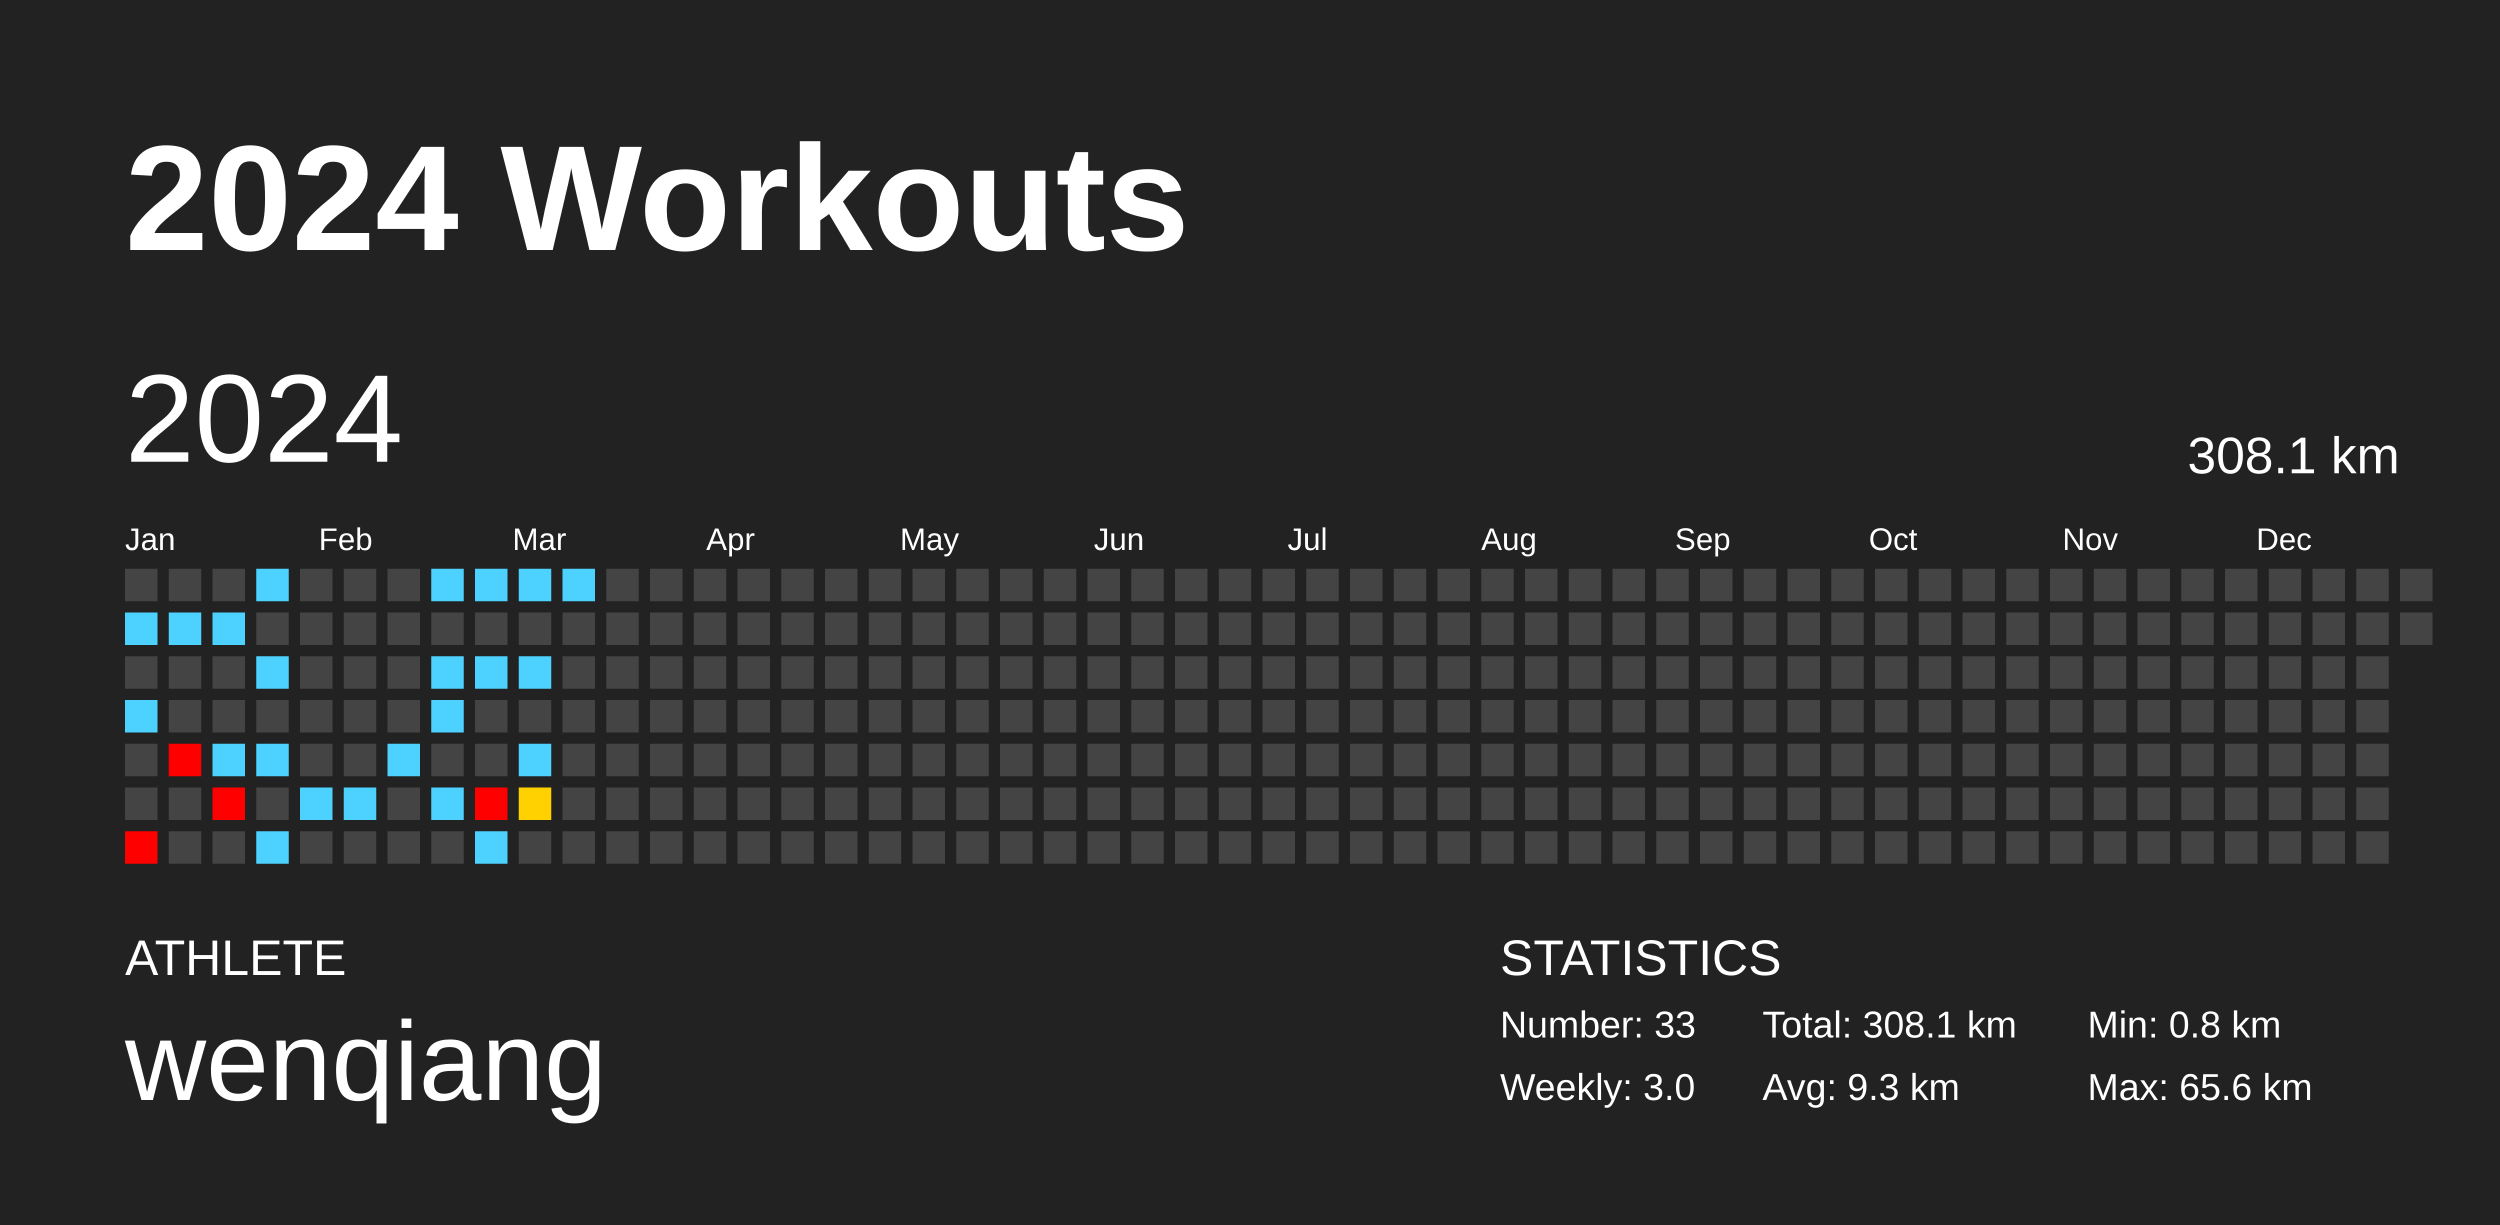
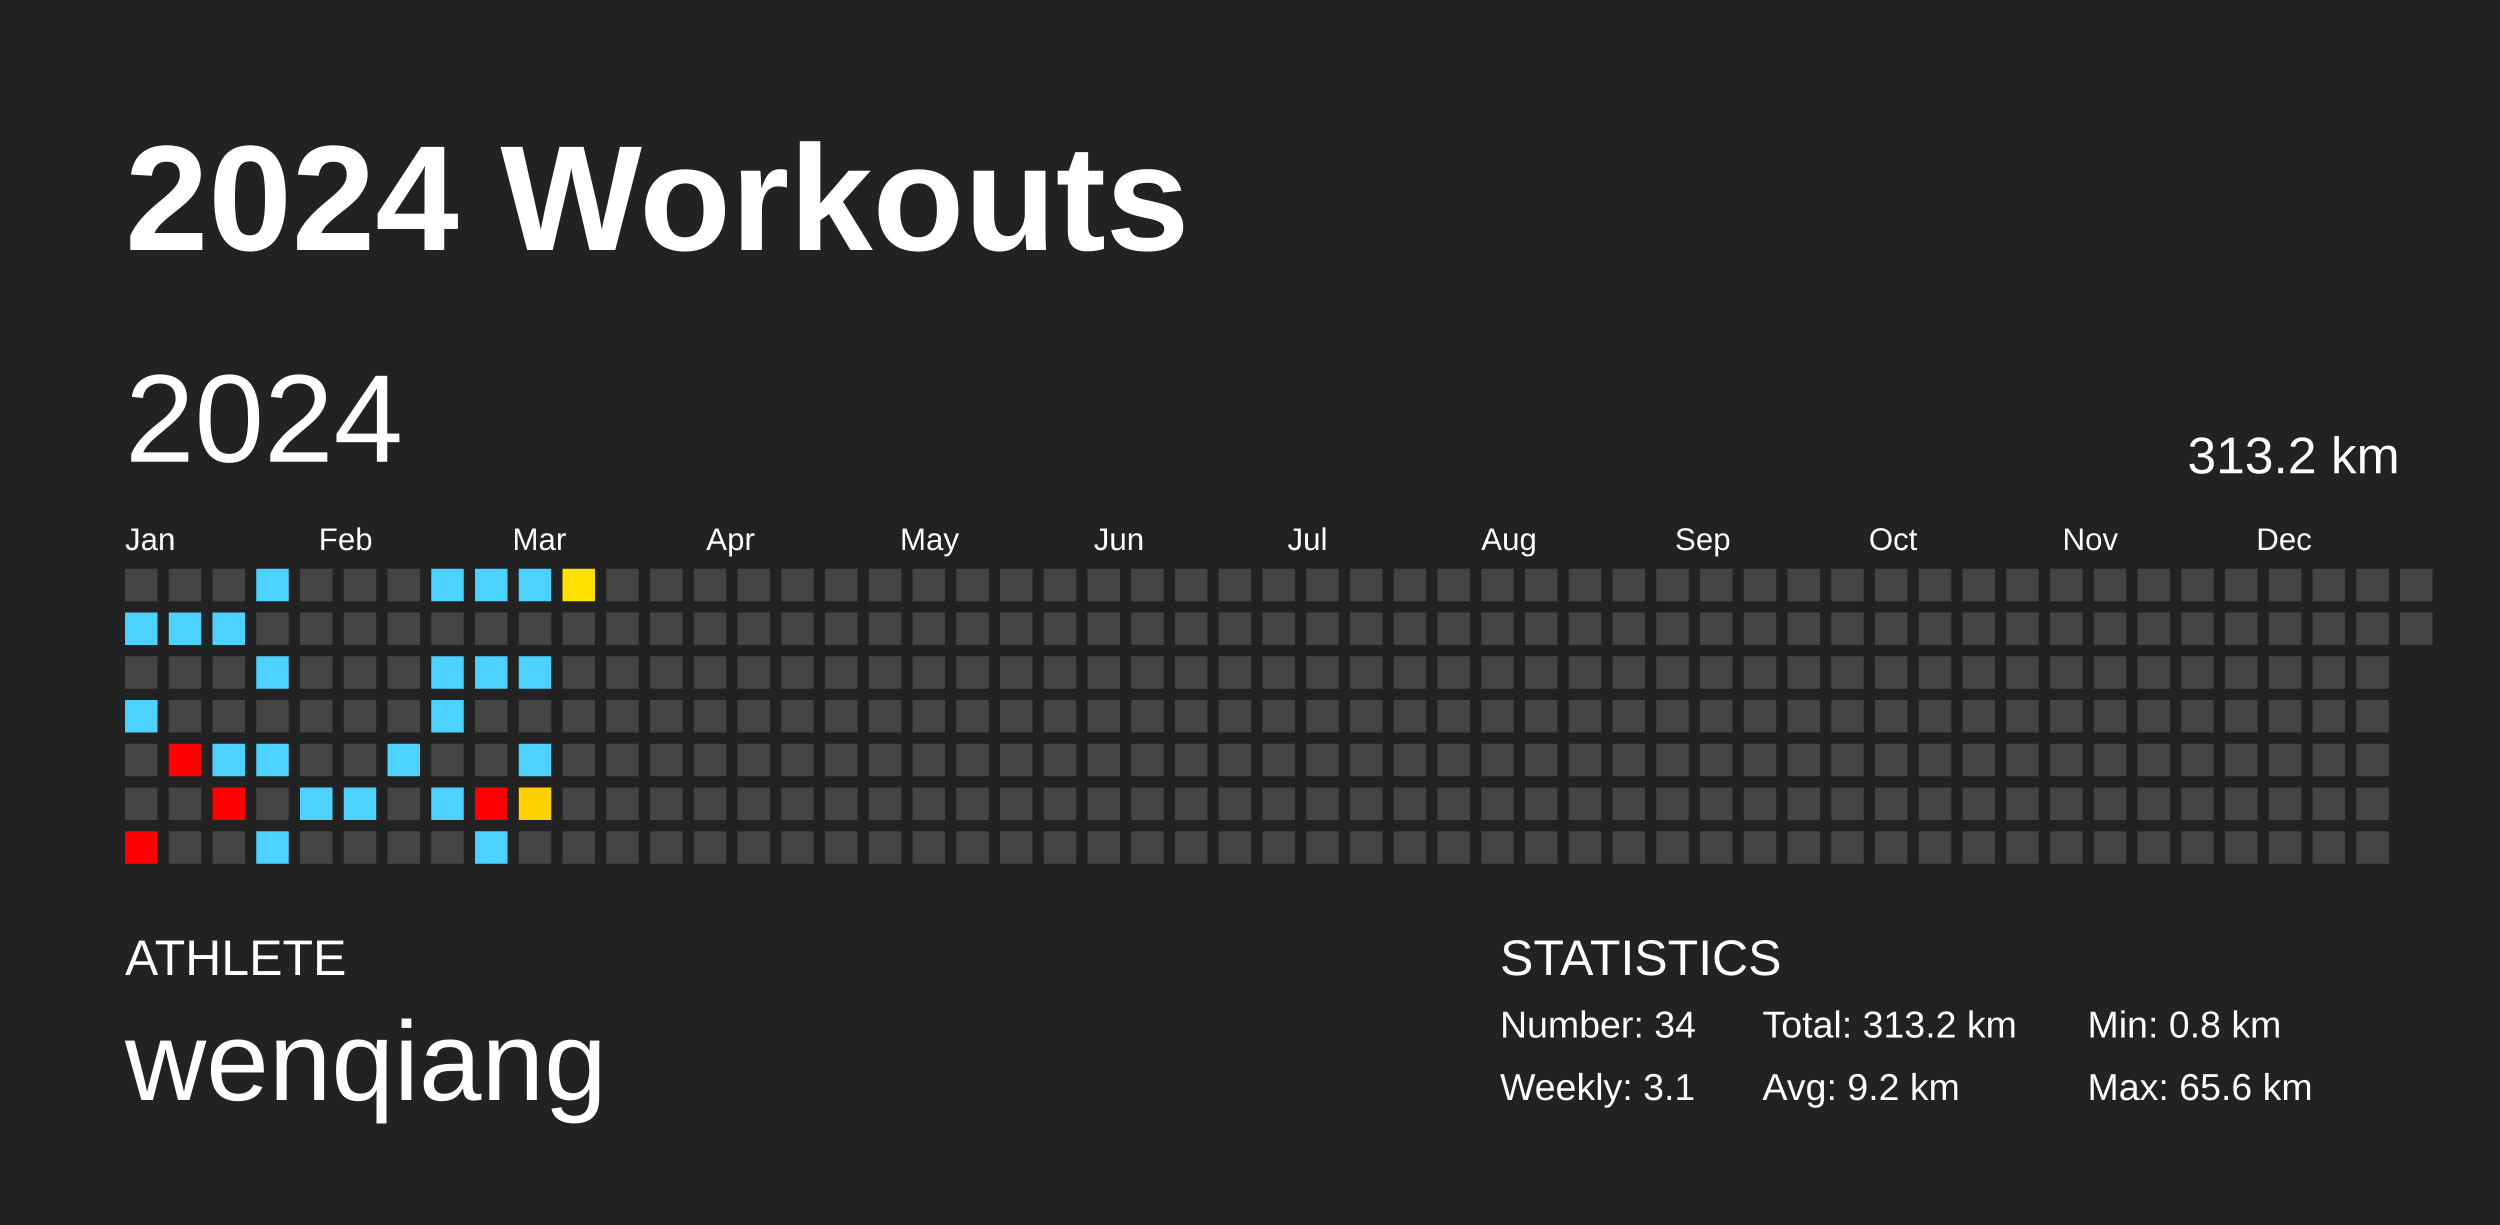
<svg xmlns="http://www.w3.org/2000/svg" baseProfile="full" height="98mm" version="1.1" viewBox="0,0,200,98" width="200mm">
  <defs />
  <rect fill="#222222" height="98" width="200" x="0" y="0" />
  <text fill="#FFFFFF" style="font-size:12px; font-family:Arial; font-weight:bold;" x="10" y="20">2024 Workouts</text>
  <text fill="#FFFFFF" style="font-size:4px; font-family:Arial" x="10" y="78">ATHLETE</text>
  <text fill="#FFFFFF" style="font-size:9px; font-family:Arial" x="10" y="88">wenqiang</text>
  <text fill="#FFFFFF" style="font-size:4px; font-family:Arial" x="120" y="78">STATISTICS</text>
-   <text fill="#FFFFFF" style="font-size:3px; font-family:Arial" x="120" y="83">Number: 33</text>
-   <text fill="#FFFFFF" style="font-size:3px; font-family:Arial" x="120" y="88">Weekly: 3.0</text>
-   <text fill="#FFFFFF" style="font-size:3px; font-family:Arial" x="141" y="83">Total: 308.1 km</text>
-   <text fill="#FFFFFF" style="font-size:3px; font-family:Arial" x="141" y="88">Avg: 9.3 km</text>
+   <text fill="#FFFFFF" style="font-size:3px; font-family:Arial" x="120" y="83">Number: 34</text>
+   <text fill="#FFFFFF" style="font-size:3px; font-family:Arial" x="120" y="88">Weekly: 3.1</text>
+   <text fill="#FFFFFF" style="font-size:3px; font-family:Arial" x="141" y="83">Total: 313.2 km</text>
+   <text fill="#FFFFFF" style="font-size:3px; font-family:Arial" x="141" y="88">Avg: 9.2 km</text>
  <text fill="#FFFFFF" style="font-size:3px; font-family:Arial" x="167" y="83">Min: 0.8 km</text>
  <text fill="#FFFFFF" style="font-size:3px; font-family:Arial" x="167" y="88">Max: 65.6 km</text>
  <text dominant-baseline="hanging" fill="#FFFFFF" style="font-size:10.0px; font-family:Arial;" x="10" y="30">2024</text>
-   <text dominant-baseline="hanging" fill="#FFFFFF" style="font-size:4.125px; font-family:Arial;" x="175" y="35">308.1 km</text>
+   <text dominant-baseline="hanging" fill="#FFFFFF" style="font-size:4.125px; font-family:Arial;" x="175" y="35">313.2 km</text>
  <text fill="#FFFFFF" style="font-size:2.5px; font-family:Arial" x="10.0" y="44">Jan</text>
  <text fill="#FFFFFF" style="font-size:2.5px; font-family:Arial" x="25.5" y="44">Feb</text>
  <text fill="#FFFFFF" style="font-size:2.5px; font-family:Arial" x="41.0" y="44">Mar</text>
  <text fill="#FFFFFF" style="font-size:2.5px; font-family:Arial" x="56.5" y="44">Apr</text>
  <text fill="#FFFFFF" style="font-size:2.5px; font-family:Arial" x="72.0" y="44">May</text>
  <text fill="#FFFFFF" style="font-size:2.5px; font-family:Arial" x="87.5" y="44">Jun</text>
  <text fill="#FFFFFF" style="font-size:2.5px; font-family:Arial" x="103.0" y="44">Jul</text>
  <text fill="#FFFFFF" style="font-size:2.5px; font-family:Arial" x="118.5" y="44">Aug</text>
  <text fill="#FFFFFF" style="font-size:2.5px; font-family:Arial" x="134.0" y="44">Sep</text>
  <text fill="#FFFFFF" style="font-size:2.5px; font-family:Arial" x="149.5" y="44">Oct</text>
  <text fill="#FFFFFF" style="font-size:2.5px; font-family:Arial" x="165.0" y="44">Nov</text>
  <text fill="#FFFFFF" style="font-size:2.5px; font-family:Arial" x="180.5" y="44">Dec</text>
  <rect fill="#444444" height="2.6" width="2.6" x="10.0" y="45.5" />
  <rect fill="#4dd2ff" height="2.6" width="2.6" x="10.0" y="49.0" />
  <rect fill="#444444" height="2.6" width="2.6" x="10.0" y="52.5" />
  <rect fill="#4dd2ff" height="2.6" width="2.6" x="10.0" y="56.0" />
  <rect fill="#444444" height="2.6" width="2.6" x="10.0" y="59.5" />
  <rect fill="#444444" height="2.6" width="2.6" x="10.0" y="63.0" />
  <rect fill="red" height="2.6" width="2.6" x="10.0" y="66.5" />
  <rect fill="#444444" height="2.6" width="2.6" x="13.5" y="45.5" />
  <rect fill="#4dd2ff" height="2.6" width="2.6" x="13.5" y="49.0" />
  <rect fill="#444444" height="2.6" width="2.6" x="13.5" y="52.5" />
  <rect fill="#444444" height="2.6" width="2.6" x="13.5" y="56.0" />
  <rect fill="red" height="2.6" width="2.6" x="13.5" y="59.5" />
  <rect fill="#444444" height="2.6" width="2.6" x="13.5" y="63.0" />
  <rect fill="#444444" height="2.6" width="2.6" x="13.5" y="66.5" />
  <rect fill="#444444" height="2.6" width="2.6" x="17.0" y="45.5" />
  <rect fill="#4dd2ff" height="2.6" width="2.6" x="17.0" y="49.0" />
  <rect fill="#444444" height="2.6" width="2.6" x="17.0" y="52.5" />
  <rect fill="#444444" height="2.6" width="2.6" x="17.0" y="56.0" />
  <rect fill="#4dd2ff" height="2.6" width="2.6" x="17.0" y="59.5" />
  <rect fill="red" height="2.6" width="2.6" x="17.0" y="63.0" />
  <rect fill="#444444" height="2.6" width="2.6" x="17.0" y="66.5" />
  <rect fill="#4dd2ff" height="2.6" width="2.6" x="20.5" y="45.5" />
  <rect fill="#444444" height="2.6" width="2.6" x="20.5" y="49.0" />
  <rect fill="#4dd2ff" height="2.6" width="2.6" x="20.5" y="52.5" />
  <rect fill="#444444" height="2.6" width="2.6" x="20.5" y="56.0" />
  <rect fill="#4dd2ff" height="2.6" width="2.6" x="20.5" y="59.5" />
  <rect fill="#444444" height="2.6" width="2.6" x="20.5" y="63.0" />
  <rect fill="#4dd2ff" height="2.6" width="2.6" x="20.5" y="66.5" />
  <rect fill="#444444" height="2.6" width="2.6" x="24.0" y="45.5" />
  <rect fill="#444444" height="2.6" width="2.6" x="24.0" y="49.0" />
  <rect fill="#444444" height="2.6" width="2.6" x="24.0" y="52.5" />
  <rect fill="#444444" height="2.6" width="2.6" x="24.0" y="56.0" />
  <rect fill="#444444" height="2.6" width="2.6" x="24.0" y="59.5" />
  <rect fill="#4dd2ff" height="2.6" width="2.6" x="24.0" y="63.0" />
  <rect fill="#444444" height="2.6" width="2.6" x="24.0" y="66.5" />
  <rect fill="#444444" height="2.6" width="2.6" x="27.5" y="45.5" />
  <rect fill="#444444" height="2.6" width="2.6" x="27.5" y="49.0" />
  <rect fill="#444444" height="2.6" width="2.6" x="27.5" y="52.5" />
  <rect fill="#444444" height="2.6" width="2.6" x="27.5" y="56.0" />
  <rect fill="#444444" height="2.6" width="2.6" x="27.5" y="59.5" />
  <rect fill="#4dd2ff" height="2.6" width="2.6" x="27.5" y="63.0" />
  <rect fill="#444444" height="2.6" width="2.6" x="27.5" y="66.5" />
  <rect fill="#444444" height="2.6" width="2.6" x="31.0" y="45.5" />
  <rect fill="#444444" height="2.6" width="2.6" x="31.0" y="49.0" />
  <rect fill="#444444" height="2.6" width="2.6" x="31.0" y="52.5" />
  <rect fill="#444444" height="2.6" width="2.6" x="31.0" y="56.0" />
  <rect fill="#4dd2ff" height="2.6" width="2.6" x="31.0" y="59.5" />
  <rect fill="#444444" height="2.6" width="2.6" x="31.0" y="63.0" />
  <rect fill="#444444" height="2.6" width="2.6" x="31.0" y="66.5" />
  <rect fill="#4dd2ff" height="2.6" width="2.6" x="34.5" y="45.5" />
  <rect fill="#444444" height="2.6" width="2.6" x="34.5" y="49.0" />
  <rect fill="#4dd2ff" height="2.6" width="2.6" x="34.5" y="52.5" />
  <rect fill="#4dd2ff" height="2.6" width="2.6" x="34.5" y="56.0" />
  <rect fill="#444444" height="2.6" width="2.6" x="34.5" y="59.5" />
  <rect fill="#4dd2ff" height="2.6" width="2.6" x="34.5" y="63.0" />
  <rect fill="#444444" height="2.6" width="2.6" x="34.5" y="66.5" />
  <rect fill="#4dd2ff" height="2.6" width="2.6" x="38.0" y="45.5" />
  <rect fill="#444444" height="2.6" width="2.6" x="38.0" y="49.0" />
  <rect fill="#4dd2ff" height="2.6" width="2.6" x="38.0" y="52.5" />
  <rect fill="#444444" height="2.6" width="2.6" x="38.0" y="56.0" />
  <rect fill="#444444" height="2.6" width="2.6" x="38.0" y="59.5" />
  <rect fill="red" height="2.6" width="2.6" x="38.0" y="63.0" />
  <rect fill="#4dd2ff" height="2.6" width="2.6" x="38.0" y="66.5" />
  <rect fill="#4dd2ff" height="2.6" width="2.6" x="41.5" y="45.5" />
  <rect fill="#444444" height="2.6" width="2.6" x="41.5" y="49.0" />
  <rect fill="#4dd2ff" height="2.6" width="2.6" x="41.5" y="52.5" />
  <rect fill="#444444" height="2.6" width="2.6" x="41.5" y="56.0" />
  <rect fill="#4dd2ff" height="2.6" width="2.6" x="41.5" y="59.5" />
  <rect fill="#ffd100" height="2.6" width="2.6" x="41.5" y="63.0" />
  <rect fill="#444444" height="2.6" width="2.6" x="41.5" y="66.5" />
-   <rect fill="#4dd2ff" height="2.6" width="2.6" x="45.0" y="45.5" />
+   <rect fill="#ffe000" height="2.6" width="2.6" x="45.0" y="45.5" />
  <rect fill="#444444" height="2.6" width="2.6" x="45.0" y="49.0" />
  <rect fill="#444444" height="2.6" width="2.6" x="45.0" y="52.5" />
  <rect fill="#444444" height="2.6" width="2.6" x="45.0" y="56.0" />
  <rect fill="#444444" height="2.6" width="2.6" x="45.0" y="59.5" />
  <rect fill="#444444" height="2.6" width="2.6" x="45.0" y="63.0" />
  <rect fill="#444444" height="2.6" width="2.6" x="45.0" y="66.5" />
  <rect fill="#444444" height="2.6" width="2.6" x="48.5" y="45.5" />
  <rect fill="#444444" height="2.6" width="2.6" x="48.5" y="49.0" />
  <rect fill="#444444" height="2.6" width="2.6" x="48.5" y="52.5" />
  <rect fill="#444444" height="2.6" width="2.6" x="48.5" y="56.0" />
  <rect fill="#444444" height="2.6" width="2.6" x="48.5" y="59.5" />
  <rect fill="#444444" height="2.6" width="2.6" x="48.5" y="63.0" />
  <rect fill="#444444" height="2.6" width="2.6" x="48.5" y="66.5" />
  <rect fill="#444444" height="2.6" width="2.6" x="52.0" y="45.5" />
  <rect fill="#444444" height="2.6" width="2.6" x="52.0" y="49.0" />
  <rect fill="#444444" height="2.6" width="2.6" x="52.0" y="52.5" />
  <rect fill="#444444" height="2.6" width="2.6" x="52.0" y="56.0" />
  <rect fill="#444444" height="2.6" width="2.6" x="52.0" y="59.5" />
  <rect fill="#444444" height="2.6" width="2.6" x="52.0" y="63.0" />
  <rect fill="#444444" height="2.6" width="2.6" x="52.0" y="66.5" />
  <rect fill="#444444" height="2.6" width="2.6" x="55.5" y="45.5" />
  <rect fill="#444444" height="2.6" width="2.6" x="55.5" y="49.0" />
  <rect fill="#444444" height="2.6" width="2.6" x="55.5" y="52.5" />
  <rect fill="#444444" height="2.6" width="2.6" x="55.5" y="56.0" />
  <rect fill="#444444" height="2.6" width="2.6" x="55.5" y="59.5" />
  <rect fill="#444444" height="2.6" width="2.6" x="55.5" y="63.0" />
  <rect fill="#444444" height="2.6" width="2.6" x="55.5" y="66.5" />
  <rect fill="#444444" height="2.6" width="2.6" x="59.0" y="45.5" />
  <rect fill="#444444" height="2.6" width="2.6" x="59.0" y="49.0" />
  <rect fill="#444444" height="2.6" width="2.6" x="59.0" y="52.5" />
  <rect fill="#444444" height="2.6" width="2.6" x="59.0" y="56.0" />
  <rect fill="#444444" height="2.6" width="2.6" x="59.0" y="59.5" />
  <rect fill="#444444" height="2.6" width="2.6" x="59.0" y="63.0" />
  <rect fill="#444444" height="2.6" width="2.6" x="59.0" y="66.5" />
  <rect fill="#444444" height="2.6" width="2.6" x="62.5" y="45.5" />
  <rect fill="#444444" height="2.6" width="2.6" x="62.5" y="49.0" />
  <rect fill="#444444" height="2.6" width="2.6" x="62.5" y="52.5" />
  <rect fill="#444444" height="2.6" width="2.6" x="62.5" y="56.0" />
  <rect fill="#444444" height="2.6" width="2.6" x="62.5" y="59.5" />
  <rect fill="#444444" height="2.6" width="2.6" x="62.5" y="63.0" />
  <rect fill="#444444" height="2.6" width="2.6" x="62.5" y="66.5" />
  <rect fill="#444444" height="2.6" width="2.6" x="66.0" y="45.5" />
  <rect fill="#444444" height="2.6" width="2.6" x="66.0" y="49.0" />
  <rect fill="#444444" height="2.6" width="2.6" x="66.0" y="52.5" />
  <rect fill="#444444" height="2.6" width="2.6" x="66.0" y="56.0" />
  <rect fill="#444444" height="2.6" width="2.6" x="66.0" y="59.5" />
  <rect fill="#444444" height="2.6" width="2.6" x="66.0" y="63.0" />
  <rect fill="#444444" height="2.6" width="2.6" x="66.0" y="66.5" />
  <rect fill="#444444" height="2.6" width="2.6" x="69.5" y="45.5" />
  <rect fill="#444444" height="2.6" width="2.6" x="69.5" y="49.0" />
  <rect fill="#444444" height="2.6" width="2.6" x="69.5" y="52.5" />
  <rect fill="#444444" height="2.6" width="2.6" x="69.5" y="56.0" />
  <rect fill="#444444" height="2.6" width="2.6" x="69.5" y="59.5" />
  <rect fill="#444444" height="2.6" width="2.6" x="69.5" y="63.0" />
  <rect fill="#444444" height="2.6" width="2.6" x="69.5" y="66.5" />
  <rect fill="#444444" height="2.6" width="2.6" x="73.0" y="45.5" />
  <rect fill="#444444" height="2.6" width="2.6" x="73.0" y="49.0" />
  <rect fill="#444444" height="2.6" width="2.6" x="73.0" y="52.5" />
  <rect fill="#444444" height="2.6" width="2.6" x="73.0" y="56.0" />
  <rect fill="#444444" height="2.6" width="2.6" x="73.0" y="59.5" />
  <rect fill="#444444" height="2.6" width="2.6" x="73.0" y="63.0" />
  <rect fill="#444444" height="2.6" width="2.6" x="73.0" y="66.5" />
  <rect fill="#444444" height="2.6" width="2.6" x="76.5" y="45.5" />
  <rect fill="#444444" height="2.6" width="2.6" x="76.5" y="49.0" />
  <rect fill="#444444" height="2.6" width="2.6" x="76.5" y="52.5" />
  <rect fill="#444444" height="2.6" width="2.6" x="76.5" y="56.0" />
  <rect fill="#444444" height="2.6" width="2.6" x="76.5" y="59.5" />
  <rect fill="#444444" height="2.6" width="2.6" x="76.5" y="63.0" />
  <rect fill="#444444" height="2.6" width="2.6" x="76.5" y="66.5" />
  <rect fill="#444444" height="2.6" width="2.6" x="80.0" y="45.5" />
  <rect fill="#444444" height="2.6" width="2.6" x="80.0" y="49.0" />
  <rect fill="#444444" height="2.6" width="2.6" x="80.0" y="52.5" />
  <rect fill="#444444" height="2.6" width="2.6" x="80.0" y="56.0" />
  <rect fill="#444444" height="2.6" width="2.6" x="80.0" y="59.5" />
  <rect fill="#444444" height="2.6" width="2.6" x="80.0" y="63.0" />
  <rect fill="#444444" height="2.6" width="2.6" x="80.0" y="66.5" />
  <rect fill="#444444" height="2.6" width="2.6" x="83.5" y="45.5" />
  <rect fill="#444444" height="2.6" width="2.6" x="83.5" y="49.0" />
  <rect fill="#444444" height="2.6" width="2.6" x="83.5" y="52.5" />
  <rect fill="#444444" height="2.6" width="2.6" x="83.5" y="56.0" />
  <rect fill="#444444" height="2.6" width="2.6" x="83.5" y="59.5" />
  <rect fill="#444444" height="2.6" width="2.6" x="83.5" y="63.0" />
  <rect fill="#444444" height="2.6" width="2.6" x="83.5" y="66.5" />
  <rect fill="#444444" height="2.6" width="2.6" x="87.0" y="45.5" />
  <rect fill="#444444" height="2.6" width="2.6" x="87.0" y="49.0" />
  <rect fill="#444444" height="2.6" width="2.6" x="87.0" y="52.5" />
  <rect fill="#444444" height="2.6" width="2.6" x="87.0" y="56.0" />
  <rect fill="#444444" height="2.6" width="2.6" x="87.0" y="59.5" />
  <rect fill="#444444" height="2.6" width="2.6" x="87.0" y="63.0" />
  <rect fill="#444444" height="2.6" width="2.6" x="87.0" y="66.5" />
  <rect fill="#444444" height="2.6" width="2.6" x="90.5" y="45.5" />
  <rect fill="#444444" height="2.6" width="2.6" x="90.5" y="49.0" />
  <rect fill="#444444" height="2.6" width="2.6" x="90.5" y="52.5" />
  <rect fill="#444444" height="2.6" width="2.6" x="90.5" y="56.0" />
  <rect fill="#444444" height="2.6" width="2.6" x="90.5" y="59.5" />
  <rect fill="#444444" height="2.6" width="2.6" x="90.5" y="63.0" />
  <rect fill="#444444" height="2.6" width="2.6" x="90.5" y="66.5" />
  <rect fill="#444444" height="2.6" width="2.6" x="94.0" y="45.5" />
  <rect fill="#444444" height="2.6" width="2.6" x="94.0" y="49.0" />
  <rect fill="#444444" height="2.6" width="2.6" x="94.0" y="52.5" />
  <rect fill="#444444" height="2.6" width="2.6" x="94.0" y="56.0" />
  <rect fill="#444444" height="2.6" width="2.6" x="94.0" y="59.5" />
  <rect fill="#444444" height="2.6" width="2.6" x="94.0" y="63.0" />
  <rect fill="#444444" height="2.6" width="2.6" x="94.0" y="66.5" />
  <rect fill="#444444" height="2.6" width="2.6" x="97.5" y="45.5" />
  <rect fill="#444444" height="2.6" width="2.6" x="97.5" y="49.0" />
  <rect fill="#444444" height="2.6" width="2.6" x="97.5" y="52.5" />
  <rect fill="#444444" height="2.6" width="2.6" x="97.5" y="56.0" />
  <rect fill="#444444" height="2.6" width="2.6" x="97.5" y="59.5" />
  <rect fill="#444444" height="2.6" width="2.6" x="97.5" y="63.0" />
  <rect fill="#444444" height="2.6" width="2.6" x="97.5" y="66.5" />
  <rect fill="#444444" height="2.6" width="2.6" x="101.0" y="45.5" />
  <rect fill="#444444" height="2.6" width="2.6" x="101.0" y="49.0" />
  <rect fill="#444444" height="2.6" width="2.6" x="101.0" y="52.5" />
  <rect fill="#444444" height="2.6" width="2.6" x="101.0" y="56.0" />
  <rect fill="#444444" height="2.6" width="2.6" x="101.0" y="59.5" />
  <rect fill="#444444" height="2.6" width="2.6" x="101.0" y="63.0" />
  <rect fill="#444444" height="2.6" width="2.6" x="101.0" y="66.5" />
  <rect fill="#444444" height="2.6" width="2.6" x="104.5" y="45.5" />
  <rect fill="#444444" height="2.6" width="2.6" x="104.5" y="49.0" />
  <rect fill="#444444" height="2.6" width="2.6" x="104.5" y="52.5" />
  <rect fill="#444444" height="2.6" width="2.6" x="104.5" y="56.0" />
  <rect fill="#444444" height="2.6" width="2.6" x="104.5" y="59.5" />
  <rect fill="#444444" height="2.6" width="2.6" x="104.5" y="63.0" />
  <rect fill="#444444" height="2.6" width="2.6" x="104.5" y="66.5" />
  <rect fill="#444444" height="2.6" width="2.6" x="108.0" y="45.5" />
  <rect fill="#444444" height="2.6" width="2.6" x="108.0" y="49.0" />
  <rect fill="#444444" height="2.6" width="2.6" x="108.0" y="52.5" />
  <rect fill="#444444" height="2.6" width="2.6" x="108.0" y="56.0" />
  <rect fill="#444444" height="2.6" width="2.6" x="108.0" y="59.5" />
  <rect fill="#444444" height="2.6" width="2.6" x="108.0" y="63.0" />
  <rect fill="#444444" height="2.6" width="2.6" x="108.0" y="66.5" />
  <rect fill="#444444" height="2.6" width="2.6" x="111.5" y="45.5" />
  <rect fill="#444444" height="2.6" width="2.6" x="111.5" y="49.0" />
  <rect fill="#444444" height="2.6" width="2.6" x="111.5" y="52.5" />
  <rect fill="#444444" height="2.6" width="2.6" x="111.5" y="56.0" />
  <rect fill="#444444" height="2.6" width="2.6" x="111.5" y="59.5" />
  <rect fill="#444444" height="2.6" width="2.6" x="111.5" y="63.0" />
  <rect fill="#444444" height="2.6" width="2.6" x="111.5" y="66.5" />
  <rect fill="#444444" height="2.6" width="2.6" x="115.0" y="45.5" />
  <rect fill="#444444" height="2.6" width="2.6" x="115.0" y="49.0" />
  <rect fill="#444444" height="2.6" width="2.6" x="115.0" y="52.5" />
  <rect fill="#444444" height="2.6" width="2.6" x="115.0" y="56.0" />
  <rect fill="#444444" height="2.6" width="2.6" x="115.0" y="59.5" />
  <rect fill="#444444" height="2.6" width="2.6" x="115.0" y="63.0" />
  <rect fill="#444444" height="2.6" width="2.6" x="115.0" y="66.5" />
  <rect fill="#444444" height="2.6" width="2.6" x="118.5" y="45.5" />
  <rect fill="#444444" height="2.6" width="2.6" x="118.5" y="49.0" />
  <rect fill="#444444" height="2.6" width="2.6" x="118.5" y="52.5" />
  <rect fill="#444444" height="2.6" width="2.6" x="118.5" y="56.0" />
  <rect fill="#444444" height="2.6" width="2.6" x="118.5" y="59.5" />
  <rect fill="#444444" height="2.6" width="2.6" x="118.5" y="63.0" />
  <rect fill="#444444" height="2.6" width="2.6" x="118.5" y="66.5" />
  <rect fill="#444444" height="2.6" width="2.6" x="122.0" y="45.5" />
  <rect fill="#444444" height="2.6" width="2.6" x="122.0" y="49.0" />
  <rect fill="#444444" height="2.6" width="2.6" x="122.0" y="52.5" />
  <rect fill="#444444" height="2.6" width="2.6" x="122.0" y="56.0" />
  <rect fill="#444444" height="2.6" width="2.6" x="122.0" y="59.5" />
  <rect fill="#444444" height="2.6" width="2.6" x="122.0" y="63.0" />
  <rect fill="#444444" height="2.6" width="2.6" x="122.0" y="66.5" />
  <rect fill="#444444" height="2.6" width="2.6" x="125.5" y="45.5" />
  <rect fill="#444444" height="2.6" width="2.6" x="125.5" y="49.0" />
  <rect fill="#444444" height="2.6" width="2.6" x="125.5" y="52.5" />
  <rect fill="#444444" height="2.6" width="2.6" x="125.5" y="56.0" />
  <rect fill="#444444" height="2.6" width="2.6" x="125.5" y="59.5" />
  <rect fill="#444444" height="2.6" width="2.6" x="125.5" y="63.0" />
  <rect fill="#444444" height="2.6" width="2.6" x="125.5" y="66.5" />
  <rect fill="#444444" height="2.6" width="2.6" x="129.0" y="45.5" />
  <rect fill="#444444" height="2.6" width="2.6" x="129.0" y="49.0" />
  <rect fill="#444444" height="2.6" width="2.6" x="129.0" y="52.5" />
  <rect fill="#444444" height="2.6" width="2.6" x="129.0" y="56.0" />
  <rect fill="#444444" height="2.6" width="2.6" x="129.0" y="59.5" />
  <rect fill="#444444" height="2.6" width="2.6" x="129.0" y="63.0" />
  <rect fill="#444444" height="2.6" width="2.6" x="129.0" y="66.5" />
  <rect fill="#444444" height="2.6" width="2.6" x="132.5" y="45.5" />
  <rect fill="#444444" height="2.6" width="2.6" x="132.5" y="49.0" />
  <rect fill="#444444" height="2.6" width="2.6" x="132.5" y="52.5" />
  <rect fill="#444444" height="2.6" width="2.6" x="132.5" y="56.0" />
  <rect fill="#444444" height="2.6" width="2.6" x="132.5" y="59.5" />
  <rect fill="#444444" height="2.6" width="2.6" x="132.5" y="63.0" />
  <rect fill="#444444" height="2.6" width="2.6" x="132.5" y="66.5" />
  <rect fill="#444444" height="2.6" width="2.6" x="136.0" y="45.5" />
  <rect fill="#444444" height="2.6" width="2.6" x="136.0" y="49.0" />
  <rect fill="#444444" height="2.6" width="2.6" x="136.0" y="52.5" />
  <rect fill="#444444" height="2.6" width="2.6" x="136.0" y="56.0" />
  <rect fill="#444444" height="2.6" width="2.6" x="136.0" y="59.5" />
  <rect fill="#444444" height="2.6" width="2.6" x="136.0" y="63.0" />
  <rect fill="#444444" height="2.6" width="2.6" x="136.0" y="66.5" />
  <rect fill="#444444" height="2.6" width="2.6" x="139.5" y="45.5" />
  <rect fill="#444444" height="2.6" width="2.6" x="139.5" y="49.0" />
  <rect fill="#444444" height="2.6" width="2.6" x="139.5" y="52.5" />
  <rect fill="#444444" height="2.6" width="2.6" x="139.5" y="56.0" />
  <rect fill="#444444" height="2.6" width="2.6" x="139.5" y="59.5" />
  <rect fill="#444444" height="2.6" width="2.6" x="139.5" y="63.0" />
  <rect fill="#444444" height="2.6" width="2.6" x="139.5" y="66.5" />
  <rect fill="#444444" height="2.6" width="2.6" x="143.0" y="45.5" />
  <rect fill="#444444" height="2.6" width="2.6" x="143.0" y="49.0" />
  <rect fill="#444444" height="2.6" width="2.6" x="143.0" y="52.5" />
  <rect fill="#444444" height="2.6" width="2.6" x="143.0" y="56.0" />
  <rect fill="#444444" height="2.6" width="2.6" x="143.0" y="59.5" />
  <rect fill="#444444" height="2.6" width="2.6" x="143.0" y="63.0" />
  <rect fill="#444444" height="2.6" width="2.6" x="143.0" y="66.5" />
  <rect fill="#444444" height="2.6" width="2.6" x="146.5" y="45.5" />
  <rect fill="#444444" height="2.6" width="2.6" x="146.5" y="49.0" />
  <rect fill="#444444" height="2.6" width="2.6" x="146.5" y="52.5" />
  <rect fill="#444444" height="2.6" width="2.6" x="146.5" y="56.0" />
  <rect fill="#444444" height="2.6" width="2.6" x="146.5" y="59.5" />
  <rect fill="#444444" height="2.6" width="2.6" x="146.5" y="63.0" />
  <rect fill="#444444" height="2.6" width="2.6" x="146.5" y="66.5" />
  <rect fill="#444444" height="2.6" width="2.6" x="150.0" y="45.5" />
  <rect fill="#444444" height="2.6" width="2.6" x="150.0" y="49.0" />
  <rect fill="#444444" height="2.6" width="2.6" x="150.0" y="52.5" />
  <rect fill="#444444" height="2.6" width="2.6" x="150.0" y="56.0" />
  <rect fill="#444444" height="2.6" width="2.6" x="150.0" y="59.5" />
  <rect fill="#444444" height="2.6" width="2.6" x="150.0" y="63.0" />
  <rect fill="#444444" height="2.6" width="2.6" x="150.0" y="66.5" />
  <rect fill="#444444" height="2.6" width="2.6" x="153.5" y="45.5" />
  <rect fill="#444444" height="2.6" width="2.6" x="153.5" y="49.0" />
  <rect fill="#444444" height="2.6" width="2.6" x="153.5" y="52.5" />
  <rect fill="#444444" height="2.6" width="2.6" x="153.5" y="56.0" />
  <rect fill="#444444" height="2.6" width="2.6" x="153.5" y="59.5" />
  <rect fill="#444444" height="2.6" width="2.6" x="153.5" y="63.0" />
  <rect fill="#444444" height="2.6" width="2.6" x="153.5" y="66.5" />
  <rect fill="#444444" height="2.6" width="2.6" x="157.0" y="45.5" />
  <rect fill="#444444" height="2.6" width="2.6" x="157.0" y="49.0" />
  <rect fill="#444444" height="2.6" width="2.6" x="157.0" y="52.5" />
  <rect fill="#444444" height="2.6" width="2.6" x="157.0" y="56.0" />
  <rect fill="#444444" height="2.6" width="2.6" x="157.0" y="59.5" />
  <rect fill="#444444" height="2.6" width="2.6" x="157.0" y="63.0" />
  <rect fill="#444444" height="2.6" width="2.6" x="157.0" y="66.5" />
  <rect fill="#444444" height="2.6" width="2.6" x="160.5" y="45.5" />
  <rect fill="#444444" height="2.6" width="2.6" x="160.5" y="49.0" />
  <rect fill="#444444" height="2.6" width="2.6" x="160.5" y="52.5" />
  <rect fill="#444444" height="2.6" width="2.6" x="160.5" y="56.0" />
  <rect fill="#444444" height="2.6" width="2.6" x="160.5" y="59.5" />
  <rect fill="#444444" height="2.6" width="2.6" x="160.5" y="63.0" />
  <rect fill="#444444" height="2.6" width="2.6" x="160.5" y="66.5" />
  <rect fill="#444444" height="2.6" width="2.6" x="164.0" y="45.5" />
  <rect fill="#444444" height="2.6" width="2.6" x="164.0" y="49.0" />
  <rect fill="#444444" height="2.6" width="2.6" x="164.0" y="52.5" />
  <rect fill="#444444" height="2.6" width="2.6" x="164.0" y="56.0" />
  <rect fill="#444444" height="2.6" width="2.6" x="164.0" y="59.5" />
  <rect fill="#444444" height="2.6" width="2.6" x="164.0" y="63.0" />
  <rect fill="#444444" height="2.6" width="2.6" x="164.0" y="66.5" />
  <rect fill="#444444" height="2.6" width="2.6" x="167.5" y="45.5" />
  <rect fill="#444444" height="2.6" width="2.6" x="167.5" y="49.0" />
  <rect fill="#444444" height="2.6" width="2.6" x="167.5" y="52.5" />
  <rect fill="#444444" height="2.6" width="2.6" x="167.5" y="56.0" />
  <rect fill="#444444" height="2.6" width="2.6" x="167.5" y="59.5" />
  <rect fill="#444444" height="2.6" width="2.6" x="167.5" y="63.0" />
  <rect fill="#444444" height="2.6" width="2.6" x="167.5" y="66.5" />
  <rect fill="#444444" height="2.6" width="2.6" x="171.0" y="45.5" />
  <rect fill="#444444" height="2.6" width="2.6" x="171.0" y="49.0" />
  <rect fill="#444444" height="2.6" width="2.6" x="171.0" y="52.5" />
  <rect fill="#444444" height="2.6" width="2.6" x="171.0" y="56.0" />
  <rect fill="#444444" height="2.6" width="2.6" x="171.0" y="59.5" />
  <rect fill="#444444" height="2.6" width="2.6" x="171.0" y="63.0" />
  <rect fill="#444444" height="2.6" width="2.6" x="171.0" y="66.5" />
  <rect fill="#444444" height="2.6" width="2.6" x="174.5" y="45.5" />
  <rect fill="#444444" height="2.6" width="2.6" x="174.5" y="49.0" />
  <rect fill="#444444" height="2.6" width="2.6" x="174.5" y="52.5" />
  <rect fill="#444444" height="2.6" width="2.6" x="174.5" y="56.0" />
  <rect fill="#444444" height="2.6" width="2.6" x="174.5" y="59.5" />
  <rect fill="#444444" height="2.6" width="2.6" x="174.5" y="63.0" />
  <rect fill="#444444" height="2.6" width="2.6" x="174.5" y="66.5" />
  <rect fill="#444444" height="2.6" width="2.6" x="178.0" y="45.5" />
  <rect fill="#444444" height="2.6" width="2.6" x="178.0" y="49.0" />
  <rect fill="#444444" height="2.6" width="2.6" x="178.0" y="52.5" />
  <rect fill="#444444" height="2.6" width="2.6" x="178.0" y="56.0" />
  <rect fill="#444444" height="2.6" width="2.6" x="178.0" y="59.5" />
  <rect fill="#444444" height="2.6" width="2.6" x="178.0" y="63.0" />
  <rect fill="#444444" height="2.6" width="2.6" x="178.0" y="66.5" />
  <rect fill="#444444" height="2.6" width="2.6" x="181.5" y="45.5" />
  <rect fill="#444444" height="2.6" width="2.6" x="181.5" y="49.0" />
  <rect fill="#444444" height="2.6" width="2.6" x="181.5" y="52.5" />
  <rect fill="#444444" height="2.6" width="2.6" x="181.5" y="56.0" />
  <rect fill="#444444" height="2.6" width="2.6" x="181.5" y="59.5" />
  <rect fill="#444444" height="2.6" width="2.6" x="181.5" y="63.0" />
  <rect fill="#444444" height="2.6" width="2.6" x="181.5" y="66.5" />
  <rect fill="#444444" height="2.6" width="2.6" x="185.0" y="45.5" />
  <rect fill="#444444" height="2.6" width="2.6" x="185.0" y="49.0" />
  <rect fill="#444444" height="2.6" width="2.6" x="185.0" y="52.5" />
  <rect fill="#444444" height="2.6" width="2.6" x="185.0" y="56.0" />
  <rect fill="#444444" height="2.6" width="2.6" x="185.0" y="59.5" />
  <rect fill="#444444" height="2.6" width="2.6" x="185.0" y="63.0" />
  <rect fill="#444444" height="2.6" width="2.6" x="185.0" y="66.5" />
  <rect fill="#444444" height="2.6" width="2.6" x="188.5" y="45.5" />
  <rect fill="#444444" height="2.6" width="2.6" x="188.5" y="49.0" />
  <rect fill="#444444" height="2.6" width="2.6" x="188.5" y="52.5" />
  <rect fill="#444444" height="2.6" width="2.6" x="188.5" y="56.0" />
  <rect fill="#444444" height="2.6" width="2.6" x="188.5" y="59.5" />
  <rect fill="#444444" height="2.6" width="2.6" x="188.5" y="63.0" />
  <rect fill="#444444" height="2.6" width="2.6" x="188.5" y="66.5" />
  <rect fill="#444444" height="2.6" width="2.6" x="192.0" y="45.5" />
  <rect fill="#444444" height="2.6" width="2.6" x="192.0" y="49.0" />
</svg>
